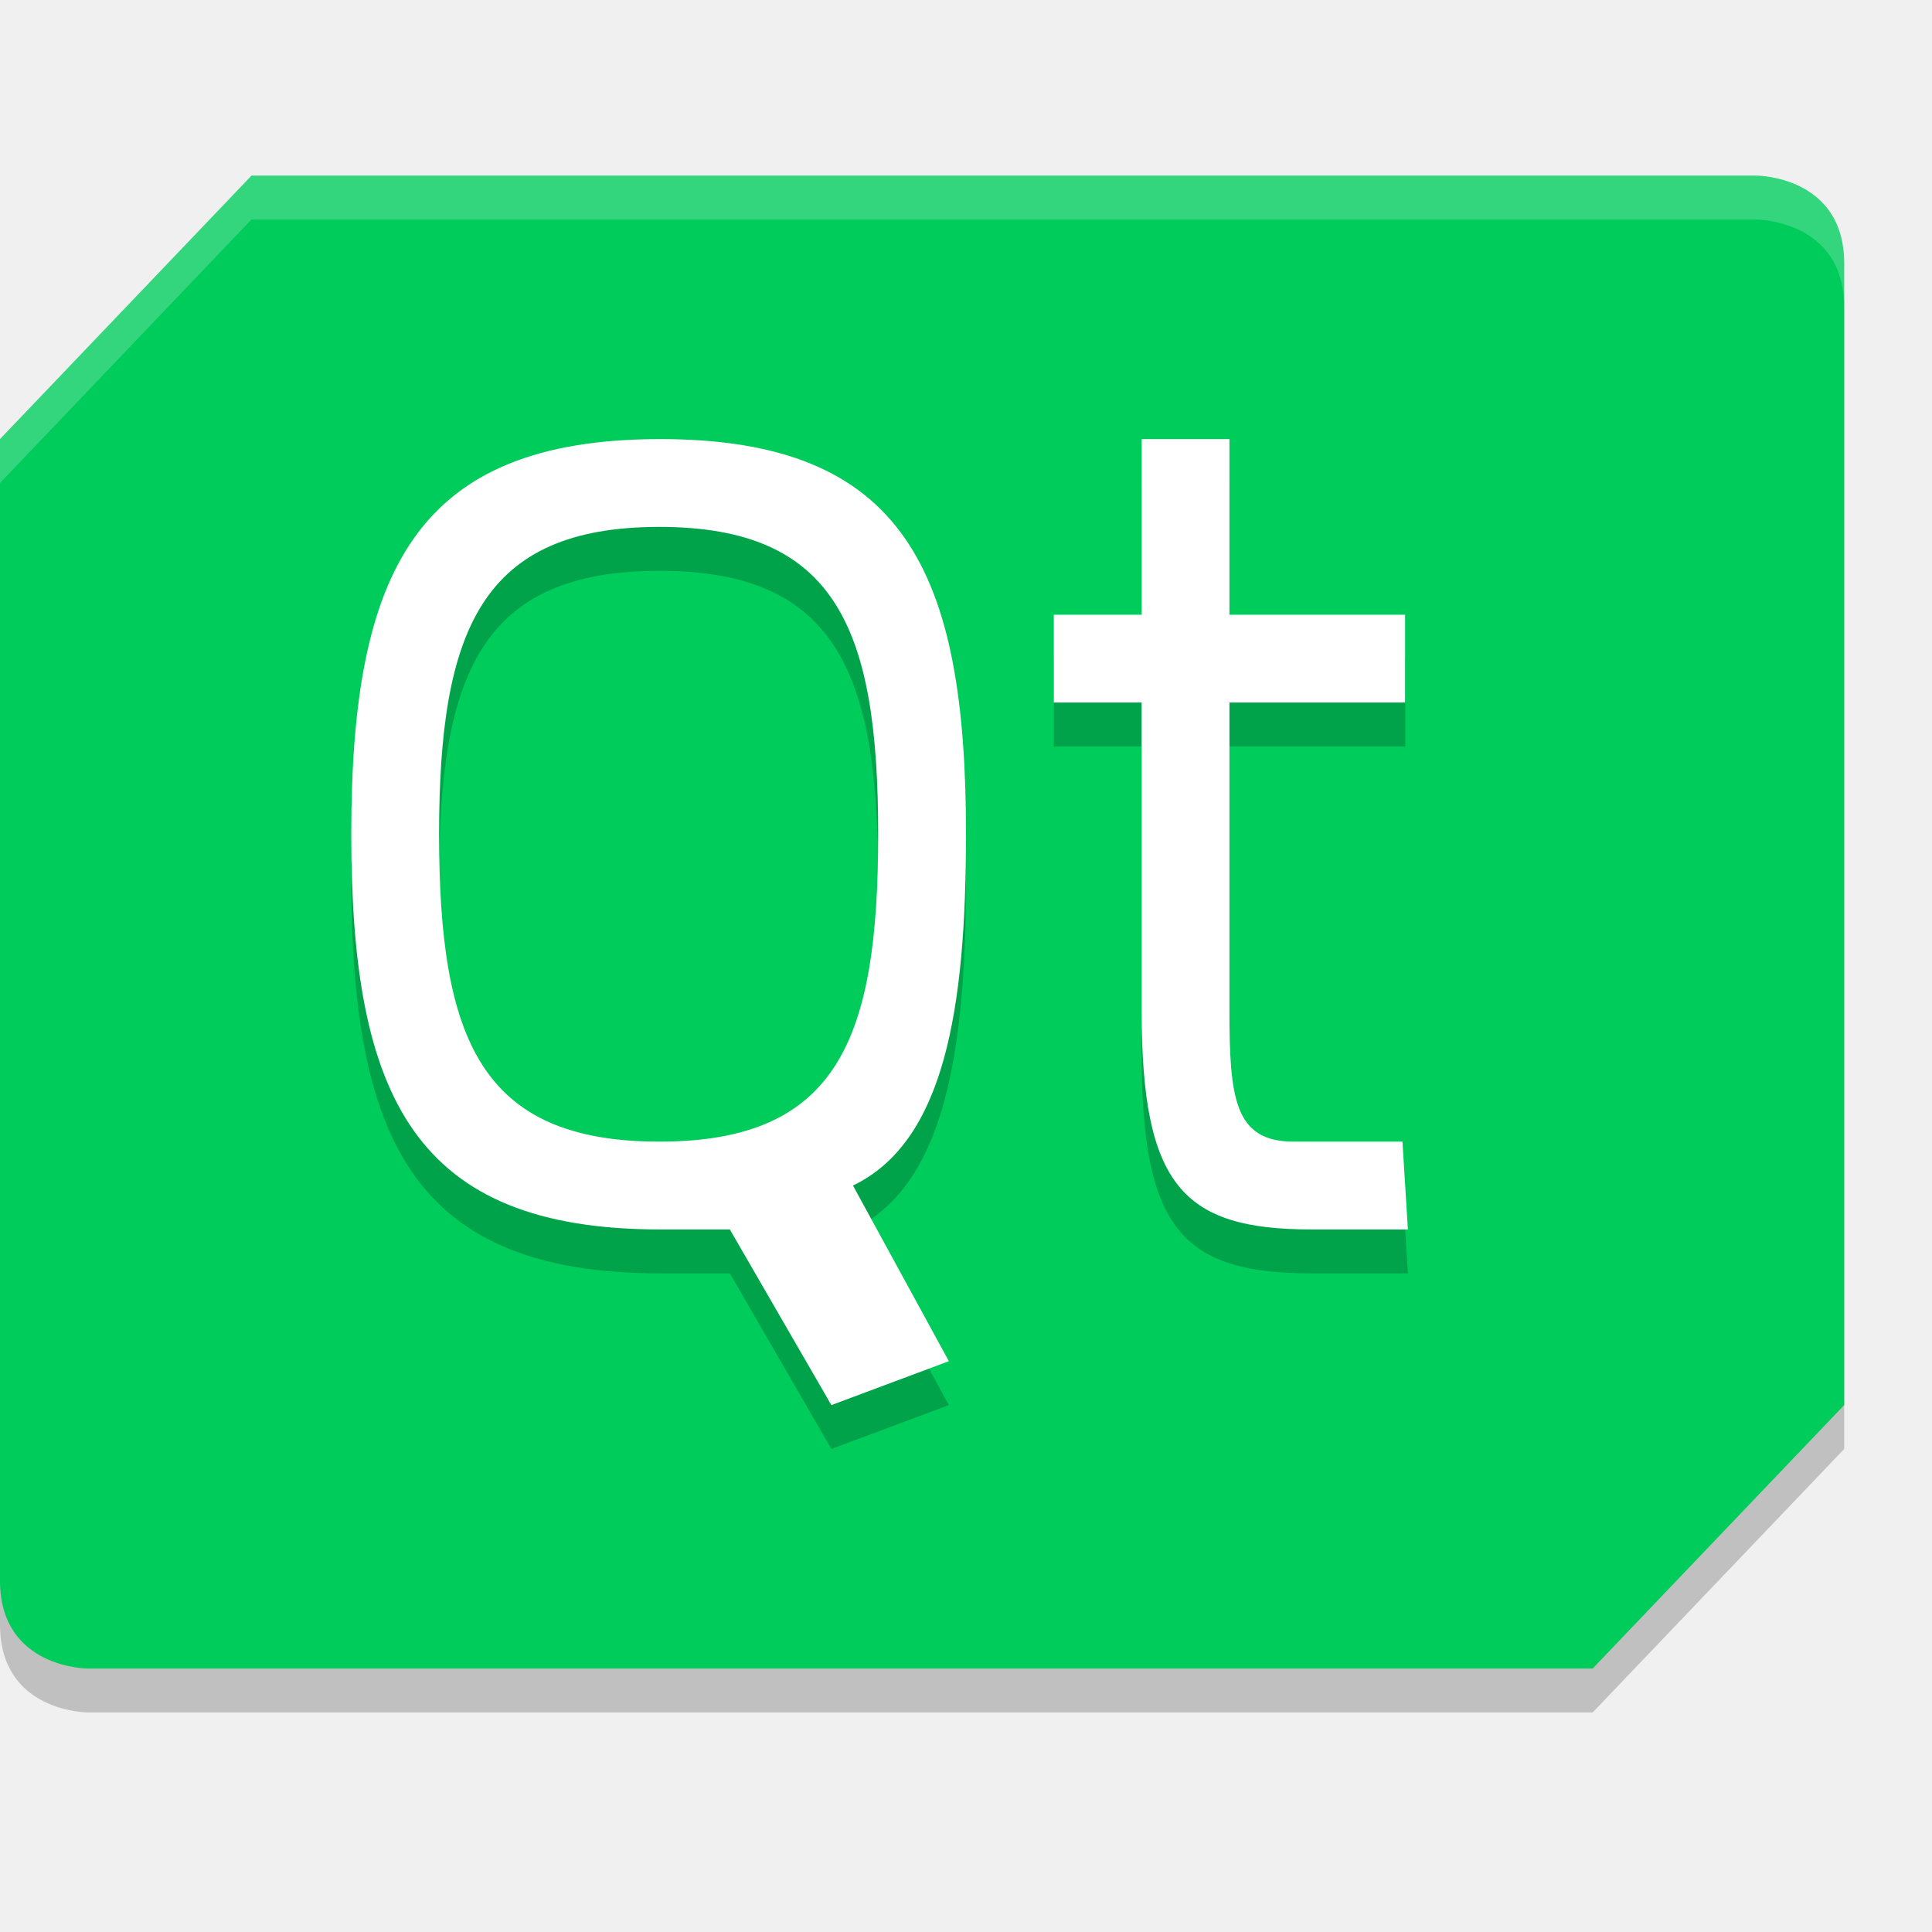
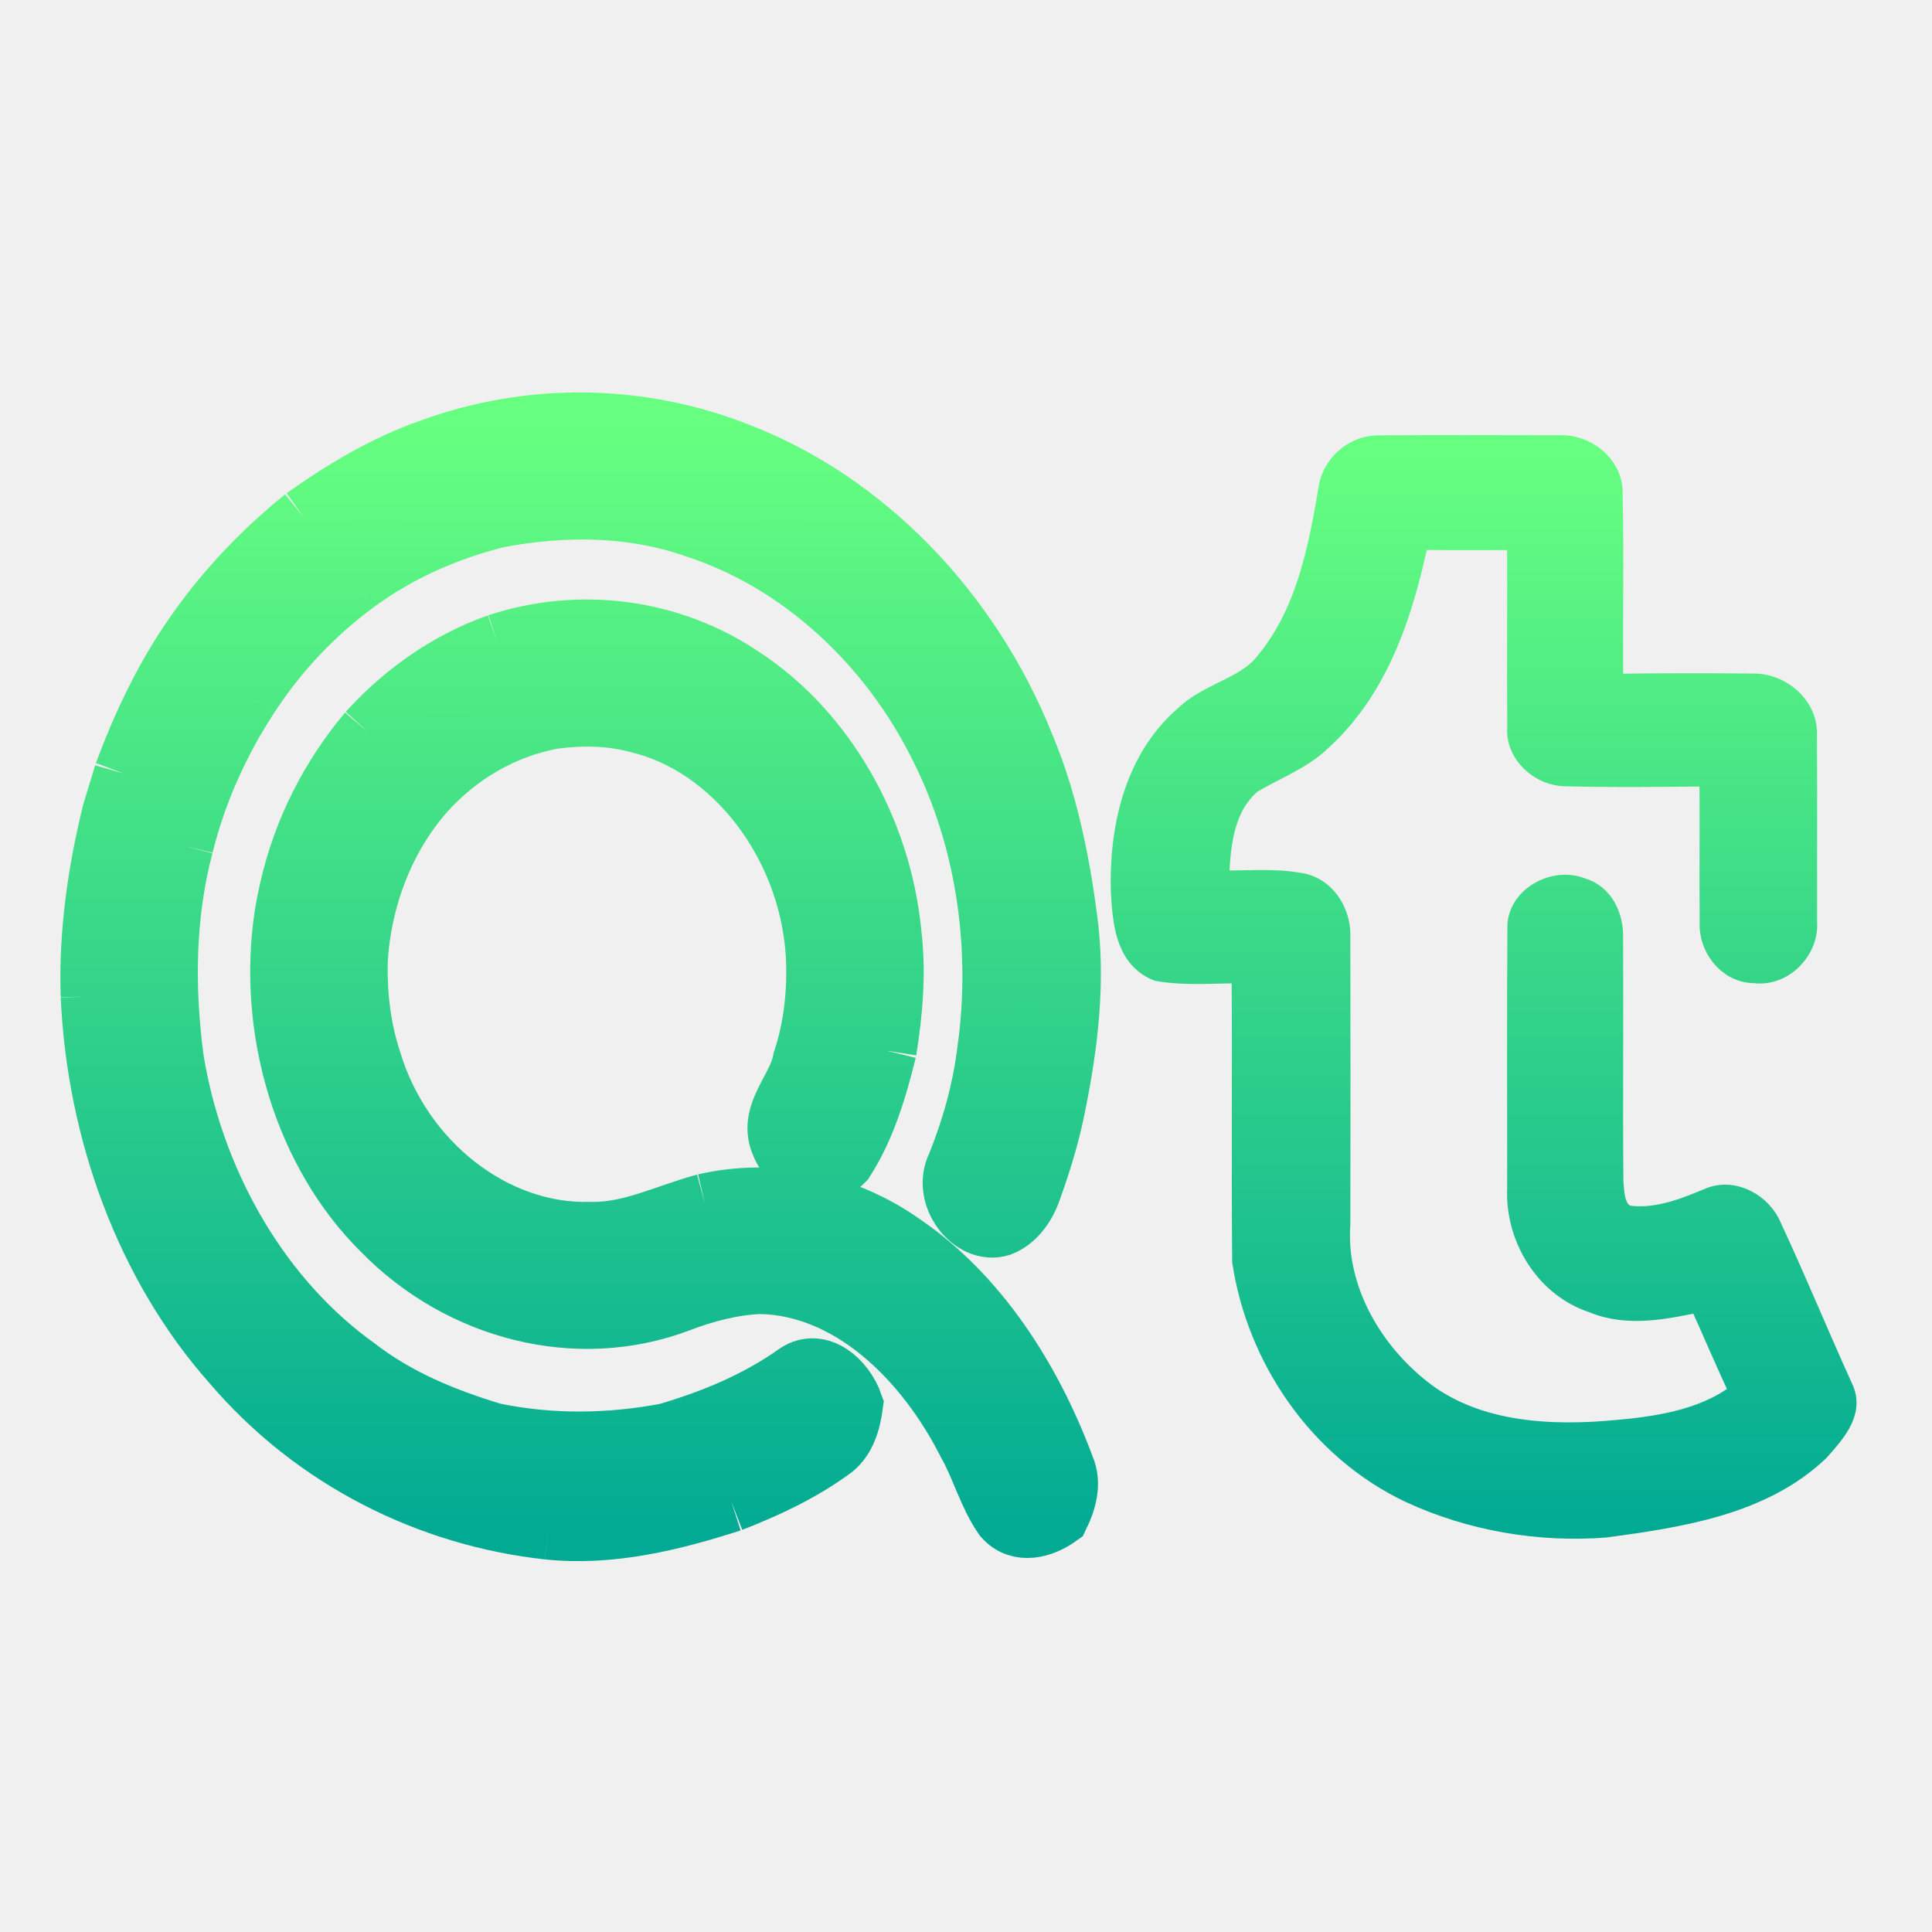
- <svg xmlns="http://www.w3.org/2000/svg" width="22" height="22" version="1.1">
-   <path style="opacity:.2" d="m2.864 2.5h17.136s1 0 1 1v13l-2.864 3h-17.136s-1 0-1-1v-13z" />
-   <path style="fill:#00cc5c" d="m2.864 2h17.136s1 0 1 1v13l-2.864 3h-17.136s-1 0-1-1v-13z" />
-   <path style="opacity:.2" d="m7.518 5.5c-2.779 0-3.518 1.5-3.518 4.5s0.725 4.5 3.518 4.5h0.793l1.156 2 1.338-0.5-1.092-2c1.039-0.5 1.287-2 1.287-4 0-3-0.703-4.5-3.482-4.5zm5.482 0v2h-1v1h1v3.5c0 2 0.468 2.5 1.936 2.5h1.096l-0.062-1h-1.238c-0.675 0-0.73-0.5-0.73-1.5v-3.5h2v-1h-2v-2zm-5.492 1c2.018 0 2.492 1.167 2.492 3.5 0 2.333-0.459 3.5-2.492 3.5-2.034 0-2.508-1.167-2.508-3.5 0-2.333 0.489-3.5 2.508-3.5z" />
-   <path style="fill:#ffffff" d="M 7.518,5 C 4.738,5 4,6.5 4,9.5 4,12.5 4.725,14 7.518,14 h 0.793 l 1.156,2 1.338,-0.5 -1.092,-2 C 10.752,13 11,11.5 11,9.5 11,6.5 10.297,5 7.518,5 Z M 13,5 v 2 h -1 v 1 h 1 v 3.5 c 0,2 0.468,2.5 1.936,2.5 h 1.096 l -0.062,-1 H 14.73 C 14.055,13 14,12.5 14,11.5 V 8 h 2 V 7 H 14 V 5 Z M 7.508,6 C 9.526,6 10,7.167 10,9.5 10,11.833 9.541,13 7.508,13 5.474,13 5,11.833 5,9.5 5,7.167 5.489,6 7.508,6 Z" />
-   <path style="fill:#ffffff;opacity:.2" d="m2.863 2-2.863 3v0.5l2.863-3h17.137s1 0 1 1v-0.5c0-1-1-1-1-1z" />
+ <svg xmlns="http://www.w3.org/2000/svg" width="64" height="64" viewBox="0 0 64 64" fill="none">
+   <path d="M14.289 14.866C17.585 13.663 21.223 13.714 24.491 15.015C28.638 16.623 32.151 20.218 33.949 24.746C34.699 26.539 35.094 28.485 35.352 30.439C35.63 32.504 35.374 34.596 34.965 36.616C34.169 35.958 33.434 35.214 32.761 34.4C33.142 31.132 32.612 27.724 31.182 24.845C29.46 21.302 26.457 18.582 23.018 17.475C20.907 16.737 18.632 16.737 16.467 17.15C15.627 16.543 14.805 15.857 14.289 14.866Z" fill="url(#paint0_linear_678_69)" />
+   <path d="M10.074 17.153C11.395 16.215 12.789 15.385 14.289 14.866C14.805 15.857 15.627 16.543 16.467 17.15C14.805 17.569 13.19 18.269 11.762 19.328C11.065 18.781 10.003 18.305 10.074 17.153Z" fill="url(#paint1_linear_678_69)" />
+   <path d="M6.305 21.232C7.363 19.659 8.655 18.3 10.074 17.153C10.003 18.305 11.065 18.781 11.762 19.328C10.408 20.327 9.205 21.59 8.248 23.062C7.646 22.392 6.996 21.779 6.305 21.232Z" fill="url(#paint2_linear_678_69)" />
+   <path d="M23.35 39.876C25.58 39.364 27.959 39.838 29.89 41.199C32.365 42.881 34.154 45.629 35.261 48.604C35.499 49.138 35.319 49.736 35.08 50.225C34.537 50.615 33.759 50.837 33.249 50.257C32.735 49.519 32.499 48.588 32.051 47.802C30.632 44.998 28.137 42.571 25.157 42.528C24.852 41.398 23.816 40.891 23.35 39.876Z" fill="url(#paint3_linear_678_69)" />
+   <path d="M16.492 21.33C19.182 20.445 22.192 20.803 24.607 22.437C27.295 24.199 29.193 27.434 29.527 30.936C29.681 32.224 29.567 33.53 29.364 34.803C28.522 33.805 27.763 32.726 27.03 31.624C26.805 27.961 24.29 24.683 21.111 23.939C20.196 23.697 19.245 23.685 18.314 23.813C17.601 23.095 16.788 22.412 16.492 21.33Z" fill="url(#paint4_linear_678_69)" />
+   <path d="M6.305 21.232C6.996 21.779 7.646 22.392 8.248 23.062C7.276 24.552 6.512 26.221 6.071 28.009C5.492 27.141 4.828 26.352 4.113 25.626C4.692 24.073 5.396 22.576 6.305 21.232Z" fill="url(#paint5_linear_678_69)" />
+   <path d="M12.195 24.25C13.404 22.916 14.877 21.9 16.492 21.33C16.788 22.412 17.601 23.095 18.314 23.813C16.712 24.106 15.195 24.96 14.043 26.259C13.453 25.558 12.836 24.887 12.195 24.25Z" fill="url(#paint6_linear_678_69)" />
+   <path d="M9.597 29.456C10.039 27.497 10.965 25.709 12.195 24.25C12.836 24.887 13.453 25.558 14.043 26.259C12.756 27.729 11.972 29.723 11.847 31.788C10.794 31.422 10.406 30.179 9.597 29.456Z" fill="url(#paint7_linear_678_69)" />
+   <path d="M3.712 26.95C3.841 26.506 3.986 26.07 4.113 25.626C4.828 26.352 5.492 27.141 6.071 28.009C5.461 30.298 5.439 32.743 5.753 35.093C4.786 34.601 4.073 33.694 3.637 32.615C3.427 32.746 3.218 32.874 3.011 33.003C2.939 30.958 3.233 28.916 3.712 26.95Z" fill="url(#paint8_linear_678_69)" />
+   <path d="M9.597 29.456C10.406 30.179 10.794 31.422 11.847 31.788C11.816 32.92 11.945 34.064 12.297 35.131C13.317 38.529 16.398 40.907 19.559 40.813C20.878 40.849 22.092 40.213 23.35 39.876C23.816 40.891 24.852 41.398 25.157 42.528C24.239 42.571 23.339 42.807 22.473 43.14C19.138 44.396 15.264 43.425 12.667 40.765C10.081 38.214 8.849 34.12 9.43 30.305C9.477 30.018 9.533 29.735 9.597 29.456Z" fill="url(#paint9_linear_678_69)" />
+   <path d="M27.03 31.624C27.763 32.726 28.522 33.805 29.364 34.803C29.048 36.081 28.661 37.372 27.961 38.453C27.344 39.091 26.224 38.766 25.883 37.916C25.413 36.908 26.435 36.091 26.598 35.131C26.968 34.014 27.092 32.811 27.03 31.624Z" fill="url(#paint10_linear_678_69)" />
+   <path d="M3.011 33.003C3.218 32.874 3.427 32.746 3.637 32.615C4.073 33.694 4.786 34.601 5.753 35.093C5.766 35.174 5.795 35.332 5.808 35.413C6.546 39.429 8.724 43.085 11.791 45.286C13.161 46.352 14.736 46.985 16.329 47.469C16.67 48.299 17.144 49.042 17.755 49.64C18.058 49.874 18.084 50.295 18.158 50.663C14.246 50.235 10.428 48.372 7.684 45.15C4.846 41.95 3.213 37.513 3.011 33.003Z" fill="url(#paint11_linear_678_69)" />
+   <path d="M32.761 34.4C33.434 35.214 34.169 35.958 34.965 36.616C34.775 37.581 34.486 38.519 34.156 39.434C33.973 39.956 33.628 40.428 33.147 40.617C32.202 40.914 31.198 39.613 31.697 38.612C32.113 37.581 32.438 36.497 32.626 35.38C32.675 35.053 32.721 34.727 32.761 34.4Z" fill="url(#paint12_linear_678_69)" />
+   <path d="M26.397 45.495C27.15 44.998 27.977 45.732 28.255 46.524C28.177 47.114 27.995 47.729 27.511 48.046C26.493 48.78 25.366 49.302 24.226 49.746C23.573 48.924 22.829 48.208 22.096 47.479C23.602 47.035 25.074 46.435 26.397 45.495Z" fill="url(#paint13_linear_678_69)" />
+   <path d="M16.329 47.469C18.233 47.865 20.189 47.842 22.096 47.479C22.829 48.208 23.573 48.924 24.226 49.746C22.263 50.381 20.209 50.88 18.158 50.663C18.084 50.295 18.058 49.874 17.755 49.64C17.144 49.042 16.67 48.299 16.329 47.469Z" fill="url(#paint14_linear_678_69)" />
+   <path d="M14.289 14.866C17.585 13.663 21.223 13.714 24.491 15.015C28.638 16.623 32.151 20.218 33.949 24.746C34.699 26.539 35.094 28.485 35.352 30.439C35.63 32.504 35.374 34.596 34.965 36.616M14.289 14.866C14.805 15.857 15.627 16.543 16.467 17.15M14.289 14.866C12.789 15.385 11.395 16.215 10.074 17.153M34.965 36.616C34.169 35.958 33.434 35.214 32.761 34.4M34.965 36.616C34.775 37.581 34.486 38.519 34.156 39.434C33.973 39.956 33.628 40.428 33.147 40.617C32.202 40.914 31.198 39.613 31.697 38.612C32.113 37.581 32.438 36.497 32.626 35.38C32.675 35.053 32.721 34.727 32.761 34.4M32.761 34.4C33.142 31.132 32.612 27.724 31.182 24.845C29.46 21.302 26.457 18.582 23.018 17.475C20.907 16.737 18.632 16.737 16.467 17.15M16.467 17.15C14.805 17.569 13.19 18.269 11.762 19.328M10.074 17.153C10.003 18.305 11.065 18.781 11.762 19.328M10.074 17.153C8.655 18.3 7.363 19.659 6.305 21.232M11.762 19.328C10.408 20.327 9.205 21.59 8.248 23.062M6.305 21.232C6.996 21.779 7.646 22.392 8.248 23.062M6.305 21.232C5.396 22.576 4.692 24.073 4.113 25.626M8.248 23.062C7.276 24.552 6.512 26.221 6.071 28.009M23.35 39.876C25.58 39.364 27.959 39.838 29.89 41.199C32.365 42.881 34.154 45.629 35.261 48.604C35.499 49.138 35.319 49.736 35.08 50.225C34.537 50.615 33.759 50.837 33.249 50.257C32.735 49.519 32.499 48.588 32.051 47.802C30.632 44.998 28.137 42.571 25.157 42.528M23.35 39.876C23.816 40.891 24.852 41.398 25.157 42.528M23.35 39.876C22.092 40.213 20.878 40.849 19.559 40.813C16.398 40.907 13.317 38.529 12.297 35.131C11.945 34.064 11.816 32.92 11.847 31.788M25.157 42.528C24.239 42.571 23.339 42.807 22.473 43.14C19.138 44.396 15.264 43.425 12.667 40.765C10.081 38.214 8.849 34.12 9.43 30.305C9.477 30.018 9.533 29.735 9.597 29.456M16.492 21.33C19.182 20.445 22.192 20.803 24.607 22.437C27.295 24.199 29.193 27.434 29.527 30.936C29.681 32.224 29.567 33.53 29.364 34.803M16.492 21.33C16.788 22.412 17.601 23.095 18.314 23.813M16.492 21.33C14.877 21.9 13.404 22.916 12.195 24.25M29.364 34.803C28.522 33.805 27.763 32.726 27.03 31.624M29.364 34.803C29.048 36.081 28.661 37.372 27.961 38.453C27.344 39.091 26.224 38.766 25.883 37.916C25.413 36.908 26.435 36.091 26.598 35.131C26.968 34.014 27.092 32.811 27.03 31.624M27.03 31.624C26.805 27.961 24.29 24.683 21.111 23.939C20.196 23.697 19.245 23.685 18.314 23.813M18.314 23.813C16.712 24.106 15.195 24.96 14.043 26.259M6.071 28.009C5.492 27.141 4.828 26.352 4.113 25.626M6.071 28.009C5.461 30.298 5.439 32.743 5.753 35.093M4.113 25.626C3.986 26.07 3.841 26.506 3.712 26.95C3.233 28.916 2.939 30.958 3.011 33.003M12.195 24.25C12.836 24.887 13.453 25.558 14.043 26.259M12.195 24.25C10.965 25.709 10.039 27.497 9.597 29.456M14.043 26.259C12.756 27.729 11.972 29.723 11.847 31.788M9.597 29.456C10.406 30.179 10.794 31.422 11.847 31.788M5.753 35.093C4.786 34.601 4.073 33.694 3.637 32.615C3.427 32.746 3.218 32.874 3.011 33.003M5.753 35.093C5.766 35.174 5.795 35.332 5.808 35.413C6.546 39.429 8.724 43.085 11.791 45.286C13.161 46.352 14.736 46.985 16.329 47.469M3.011 33.003C3.213 37.513 4.846 41.95 7.684 45.15C10.428 48.372 14.246 50.235 18.158 50.663M16.329 47.469C16.67 48.299 17.144 49.042 17.755 49.64C18.058 49.874 18.084 50.295 18.158 50.663M16.329 47.469C18.233 47.865 20.189 47.842 22.096 47.479M18.158 50.663C20.209 50.88 22.263 50.381 24.226 49.746M24.226 49.746C25.366 49.302 26.493 48.78 27.511 48.046C27.995 47.729 28.177 47.114 28.255 46.524C27.977 45.732 27.15 44.998 26.397 45.495C25.074 46.435 23.602 47.035 22.096 47.479M24.226 49.746C23.573 48.924 22.829 48.208 22.096 47.479" stroke="url(#paint15_linear_678_69)" stroke-width="2" />
+   <path d="M44.165 16.267C44.245 15.544 44.888 14.919 45.663 14.921C47.658 14.905 49.652 14.914 51.646 14.917C52.442 14.876 53.225 15.482 53.25 16.263C53.302 18.449 53.247 20.635 53.275 22.823C54.884 22.797 56.492 22.797 58.104 22.812C58.935 22.814 59.713 23.501 59.688 24.313C59.703 26.391 59.69 28.473 59.693 30.551C59.763 31.351 59.007 32.186 58.134 32.069C57.313 32.074 56.755 31.27 56.803 30.542C56.79 28.878 56.81 27.212 56.795 25.549C55.154 25.566 53.513 25.59 51.876 25.547C51.1 25.551 50.36 24.866 50.43 24.112C50.415 21.983 50.432 19.852 50.425 17.721C49.236 17.723 48.05 17.731 46.862 17.714C46.356 20.117 45.593 22.647 43.684 24.394C43.034 25.031 42.15 25.344 41.377 25.807C40.329 26.668 40.241 28.108 40.214 29.334C41.16 29.358 42.12 29.246 43.056 29.415C43.824 29.547 44.257 30.322 44.232 31.017C44.24 34.196 44.237 37.374 44.232 40.551C44.077 42.766 45.331 44.94 47.132 46.284C48.969 47.632 51.413 47.749 53.633 47.532C55.101 47.401 56.695 47.126 57.831 46.162C57.323 45.1 56.873 44.017 56.385 42.947C55.219 43.186 53.97 43.48 52.825 43.002C51.271 42.496 50.355 40.888 50.427 39.372C50.43 36.504 50.412 33.635 50.435 30.766C50.385 29.859 51.523 29.217 52.367 29.58C52.997 29.764 53.277 30.434 53.267 31.019C53.282 33.723 53.255 36.427 53.277 39.133C53.31 39.596 53.332 40.255 53.89 40.429C54.854 40.568 55.789 40.212 56.655 39.849C57.401 39.511 58.267 40.031 58.537 40.716C59.36 42.477 60.093 44.274 60.899 46.045C61.254 46.763 60.596 47.429 60.148 47.945C58.312 49.699 55.627 50.102 53.167 50.434C50.985 50.603 48.743 50.214 46.774 49.3C43.774 47.88 41.785 44.885 41.317 41.771C41.287 38.537 41.325 35.303 41.297 32.072C40.329 32.06 39.346 32.169 38.387 32.005C37.404 31.599 37.361 30.437 37.299 29.563C37.234 27.527 37.702 25.26 39.353 23.835C40.126 23.086 41.335 22.921 42.018 22.072C43.397 20.43 43.822 18.289 44.165 16.267Z" fill="url(#paint16_linear_678_69)" stroke="url(#paint17_linear_678_69)" />
+   <defs>
+     <linearGradient id="paint0_linear_678_69" x1="19.234" y1="50.715" x2="19.234" y2="14" gradientUnits="userSpaceOnUse">
+       <stop stop-color="#02AA93" />
+       <stop offset="1" stop-color="#67FF80" />
+     </linearGradient>
+     <linearGradient id="paint1_linear_678_69" x1="19.234" y1="50.715" x2="19.234" y2="14" gradientUnits="userSpaceOnUse">
+       <stop stop-color="#02AA93" />
+       <stop offset="1" stop-color="#67FF80" />
+     </linearGradient>
+     <linearGradient id="paint2_linear_678_69" x1="19.234" y1="50.715" x2="19.234" y2="14" gradientUnits="userSpaceOnUse">
+       <stop stop-color="#02AA93" />
+       <stop offset="1" stop-color="#67FF80" />
+     </linearGradient>
+     <linearGradient id="paint3_linear_678_69" x1="19.234" y1="50.715" x2="19.234" y2="14" gradientUnits="userSpaceOnUse">
+       <stop stop-color="#02AA93" />
+       <stop offset="1" stop-color="#67FF80" />
+     </linearGradient>
+     <linearGradient id="paint4_linear_678_69" x1="19.234" y1="50.715" x2="19.234" y2="14" gradientUnits="userSpaceOnUse">
+       <stop stop-color="#02AA93" />
+       <stop offset="1" stop-color="#67FF80" />
+     </linearGradient>
+     <linearGradient id="paint5_linear_678_69" x1="19.234" y1="50.715" x2="19.234" y2="14" gradientUnits="userSpaceOnUse">
+       <stop stop-color="#02AA93" />
+       <stop offset="1" stop-color="#67FF80" />
+     </linearGradient>
+     <linearGradient id="paint6_linear_678_69" x1="19.234" y1="50.715" x2="19.234" y2="14" gradientUnits="userSpaceOnUse">
+       <stop stop-color="#02AA93" />
+       <stop offset="1" stop-color="#67FF80" />
+     </linearGradient>
+     <linearGradient id="paint7_linear_678_69" x1="19.234" y1="50.715" x2="19.234" y2="14" gradientUnits="userSpaceOnUse">
+       <stop stop-color="#02AA93" />
+       <stop offset="1" stop-color="#67FF80" />
+     </linearGradient>
+     <linearGradient id="paint8_linear_678_69" x1="19.234" y1="50.715" x2="19.234" y2="14" gradientUnits="userSpaceOnUse">
+       <stop stop-color="#02AA93" />
+       <stop offset="1" stop-color="#67FF80" />
+     </linearGradient>
+     <linearGradient id="paint9_linear_678_69" x1="19.234" y1="50.715" x2="19.234" y2="14" gradientUnits="userSpaceOnUse">
+       <stop stop-color="#02AA93" />
+       <stop offset="1" stop-color="#67FF80" />
+     </linearGradient>
+     <linearGradient id="paint10_linear_678_69" x1="19.234" y1="50.715" x2="19.234" y2="14" gradientUnits="userSpaceOnUse">
+       <stop stop-color="#02AA93" />
+       <stop offset="1" stop-color="#67FF80" />
+     </linearGradient>
+     <linearGradient id="paint11_linear_678_69" x1="19.234" y1="50.715" x2="19.234" y2="14" gradientUnits="userSpaceOnUse">
+       <stop stop-color="#02AA93" />
+       <stop offset="1" stop-color="#67FF80" />
+     </linearGradient>
+     <linearGradient id="paint12_linear_678_69" x1="19.234" y1="50.715" x2="19.234" y2="14" gradientUnits="userSpaceOnUse">
+       <stop stop-color="#02AA93" />
+       <stop offset="1" stop-color="#67FF80" />
+     </linearGradient>
+     <linearGradient id="paint13_linear_678_69" x1="19.234" y1="50.715" x2="19.234" y2="14" gradientUnits="userSpaceOnUse">
+       <stop stop-color="#02AA93" />
+       <stop offset="1" stop-color="#67FF80" />
+     </linearGradient>
+     <linearGradient id="paint14_linear_678_69" x1="19.234" y1="50.715" x2="19.234" y2="14" gradientUnits="userSpaceOnUse">
+       <stop stop-color="#02AA93" />
+       <stop offset="1" stop-color="#67FF80" />
+     </linearGradient>
+     <linearGradient id="paint15_linear_678_69" x1="19.234" y1="50.715" x2="19.234" y2="14" gradientUnits="userSpaceOnUse">
+       <stop stop-color="#02AA93" />
+       <stop offset="1" stop-color="#67FF80" />
+     </linearGradient>
+     <linearGradient id="paint16_linear_678_69" x1="49.147" y1="50.473" x2="49.147" y2="14.912" gradientUnits="userSpaceOnUse">
+       <stop stop-color="#02AA93" />
+       <stop offset="1" stop-color="#67FF80" />
+     </linearGradient>
+     <linearGradient id="paint17_linear_678_69" x1="49.147" y1="50.473" x2="49.147" y2="14.912" gradientUnits="userSpaceOnUse">
+       <stop stop-color="#02AA93" />
+       <stop offset="1" stop-color="#67FF80" />
+     </linearGradient>
+   </defs>
</svg>
